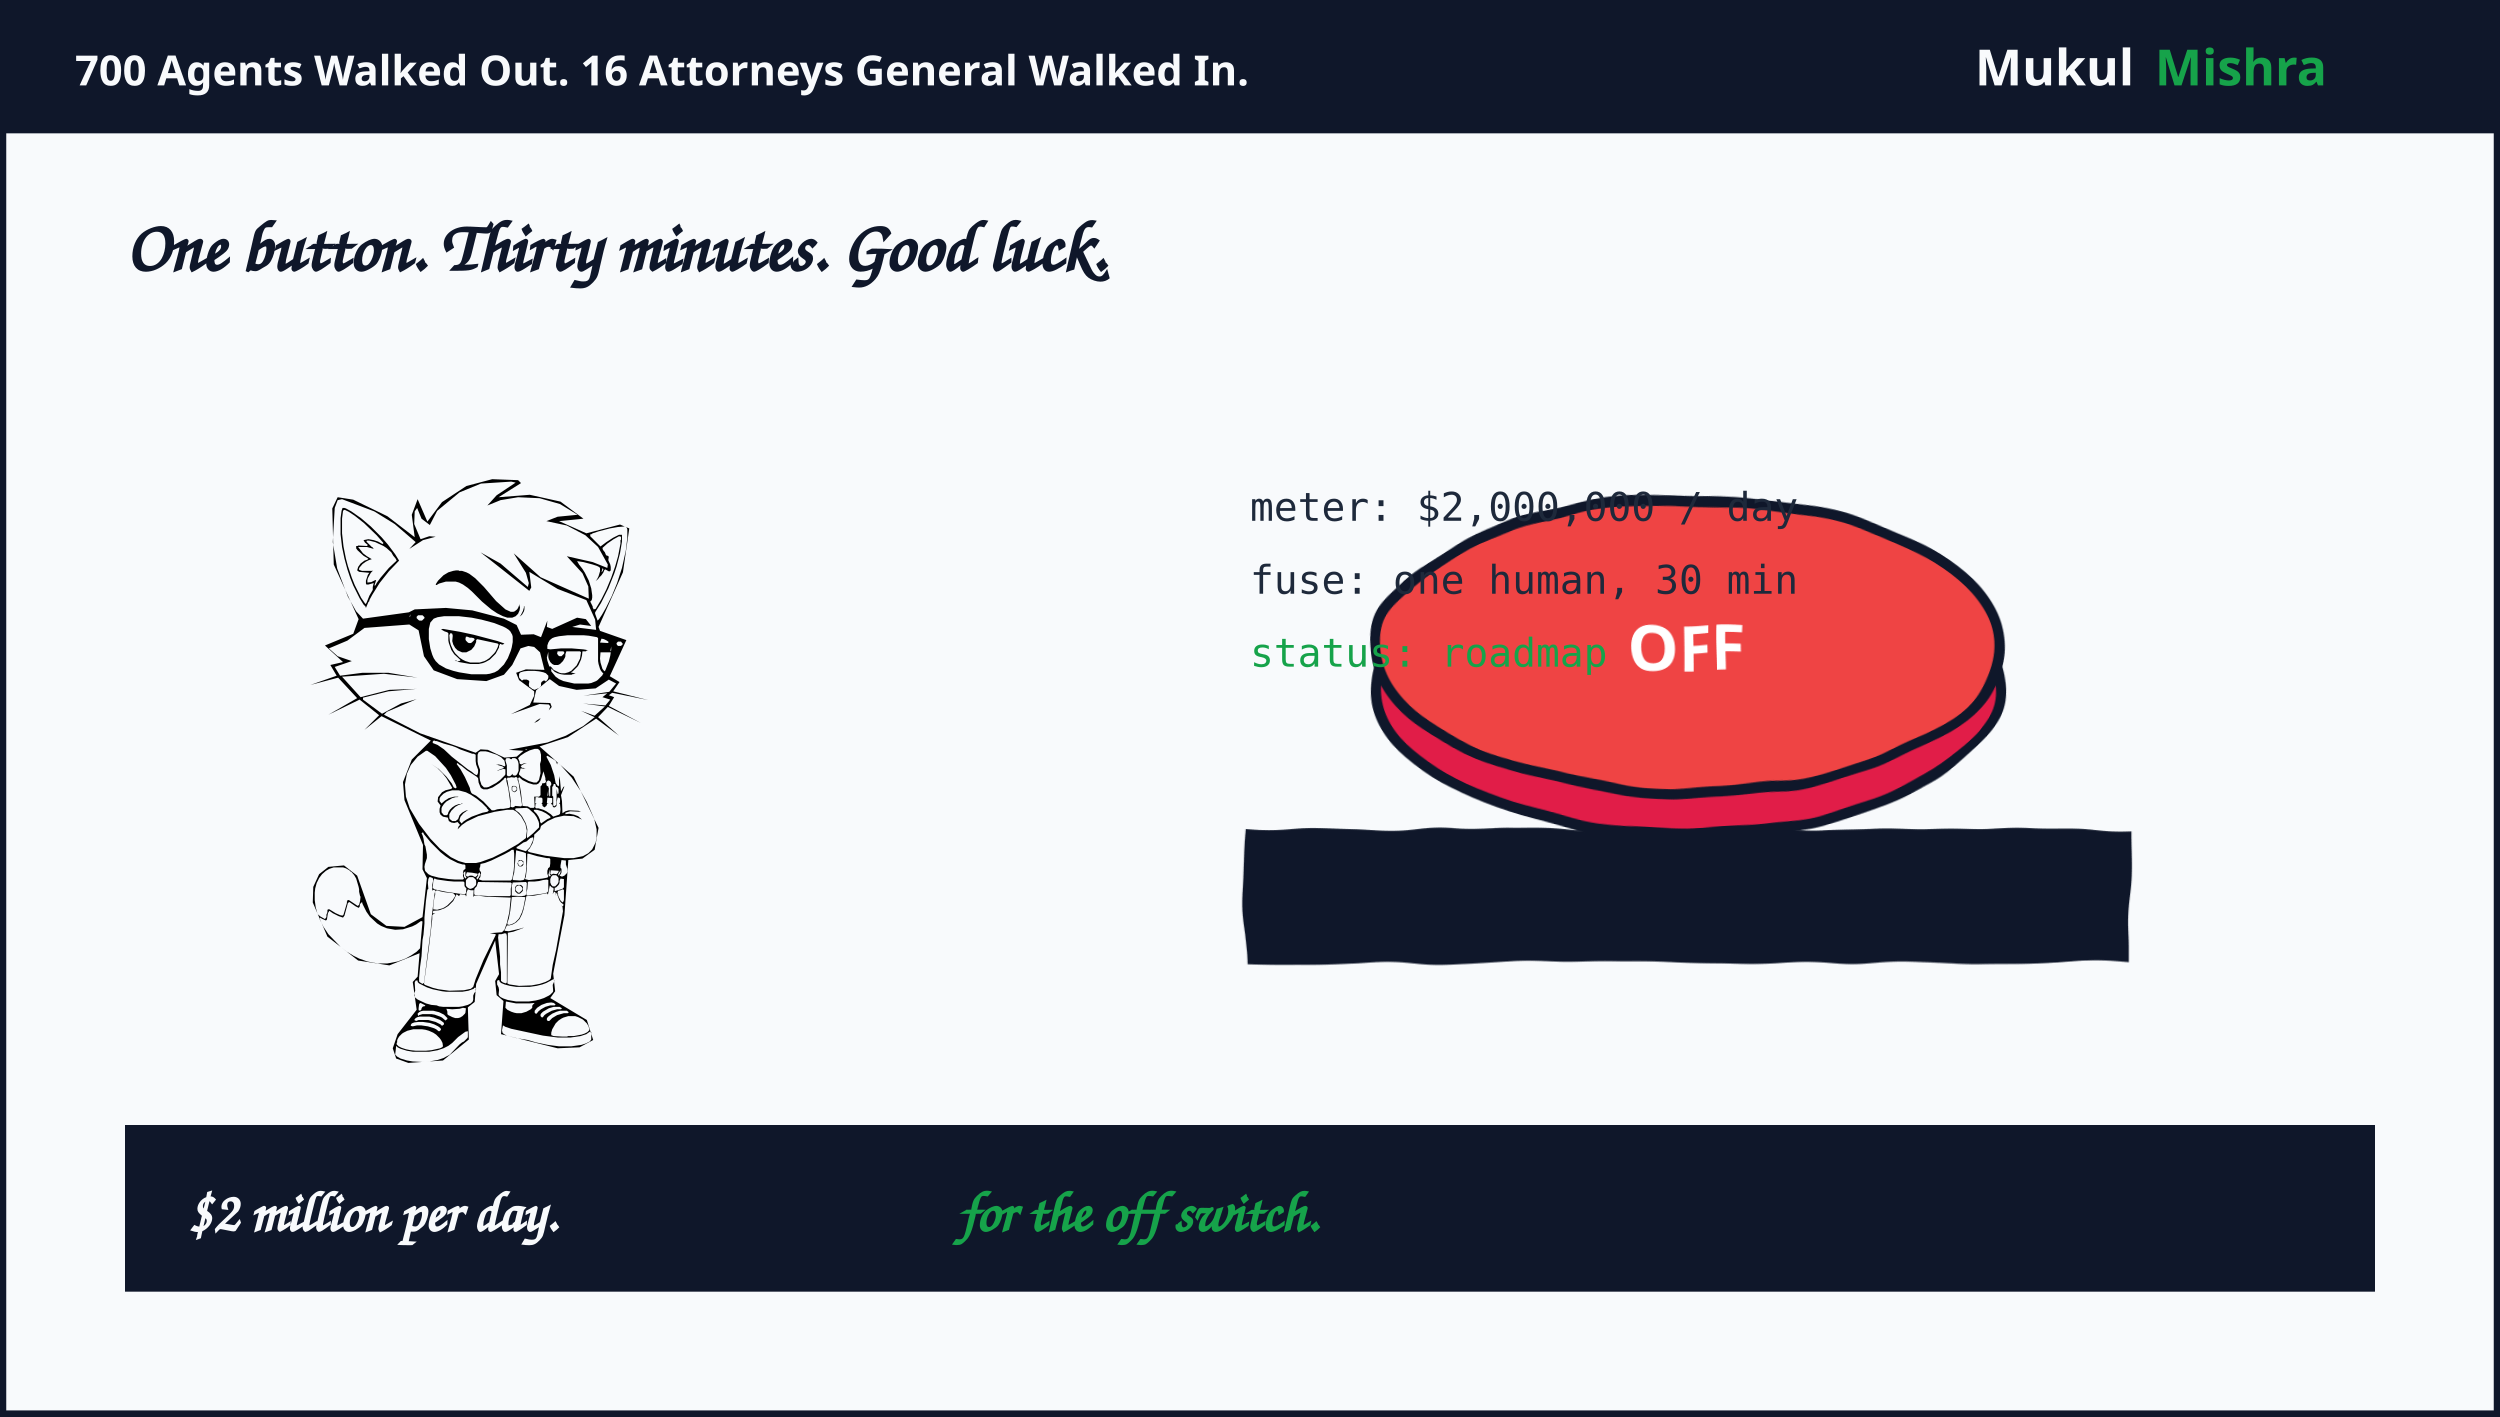
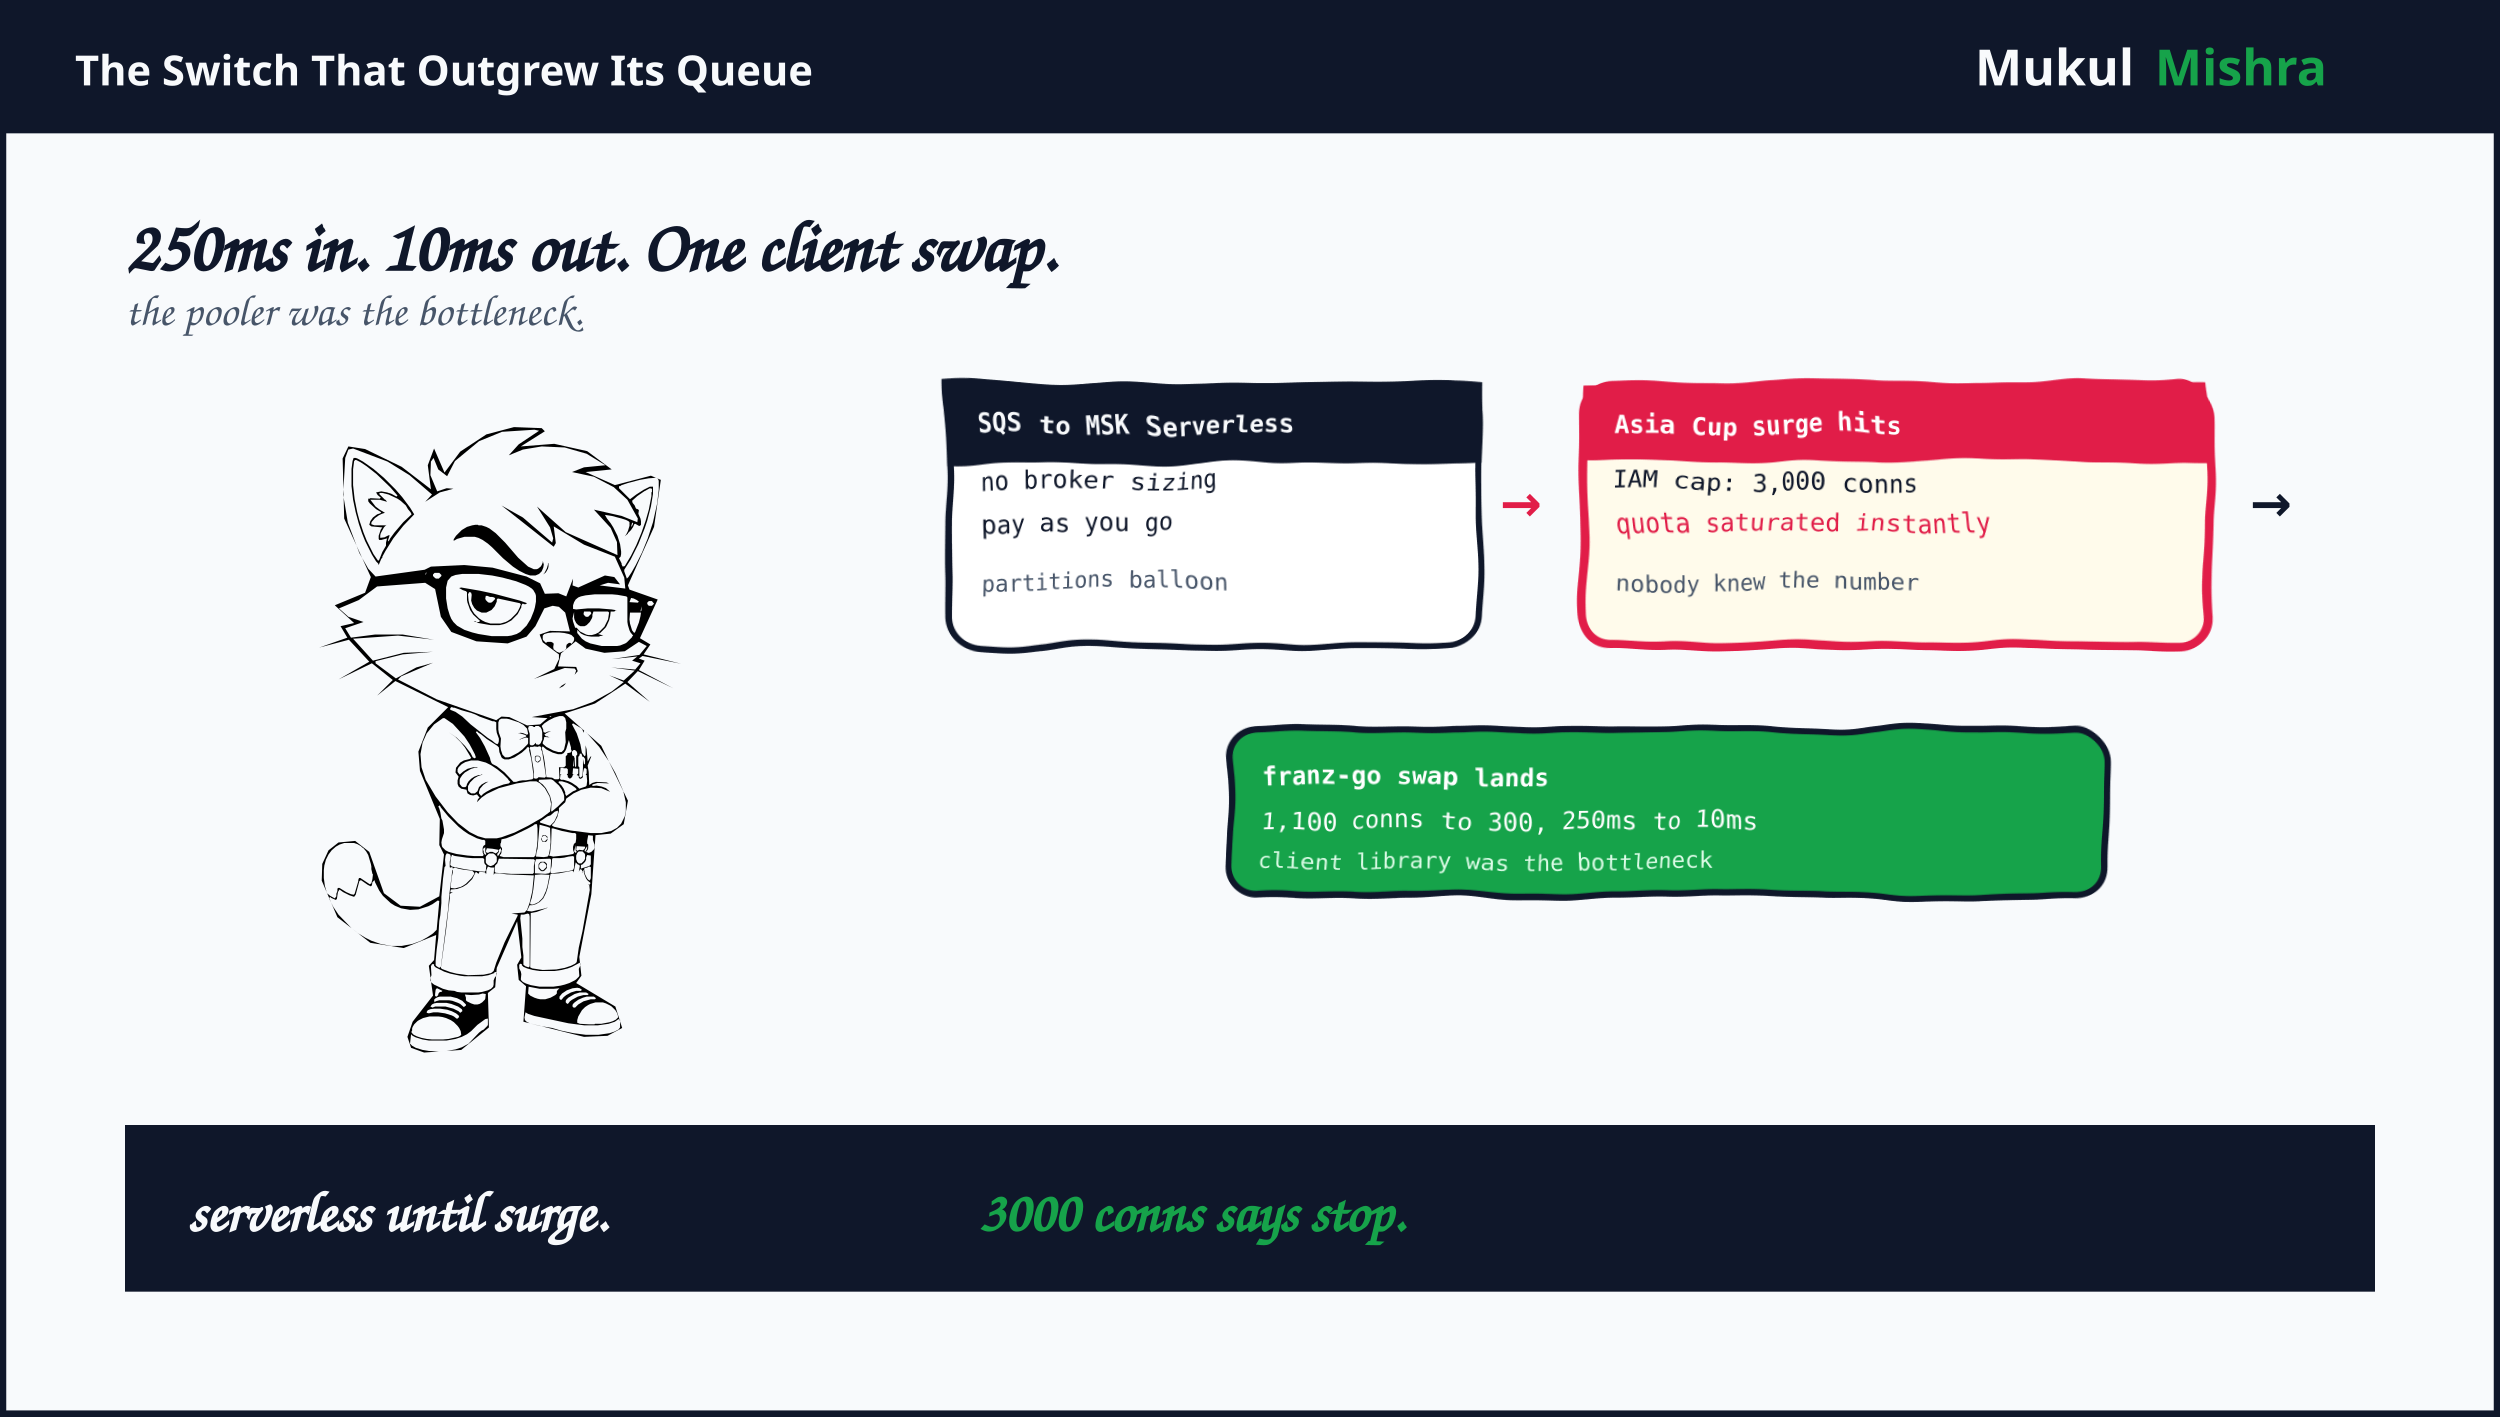
- <svg xmlns="http://www.w3.org/2000/svg" width="1200" height="680" viewBox="0 0 1200 680" role="img" aria-label="Pen sketched meme of a skeptical cat staring at a kill switch button">
+ <svg xmlns="http://www.w3.org/2000/svg" width="1200" height="680" viewBox="0 0 1200 680" role="img" aria-label="Pen sketched meme of a skeptical cat watching Kafka partitions explode">
  <defs>
    <filter id="roughen" x="-10%" y="-10%" width="120%" height="120%">
-       <feTurbulence type="fractalNoise" baseFrequency="0.02" numOctaves="2" seed="203" result="n" />
+       <feTurbulence type="fractalNoise" baseFrequency="0.02" numOctaves="2" seed="115" result="n" />
      <feDisplacementMap in="SourceGraphic" in2="n" scale="6" />
    </filter>
  </defs>
  <rect x="0" y="0" width="1200" height="680" fill="#f8fafc" />
  <rect x="0" y="0" width="1200" height="680" fill="none" stroke="#0f172a" stroke-width="6" />
  <rect x="0" y="0" width="1200" height="64" fill="#0f172a" />
-   <text x="36" y="41" font-family="Sora, 'Segoe UI', Verdana, sans-serif" font-size="20" font-weight="bold" fill="#f8fafc">700 Agents Walked Out. 16 Attorneys General Walked In.</text>
+   <text x="36" y="41" font-family="Sora, 'Segoe UI', Verdana, sans-serif" font-size="20" font-weight="bold" fill="#f8fafc">The Switch That Outgrew Its Queue</text>
  <text x="948" y="41" font-family="Sora, 'Segoe UI', Verdana, sans-serif" font-size="24" font-weight="bold" fill="#f8fafc">Mukul<tspan dx="10" fill="#16a34a">Mishra</tspan>
  </text>
-   <text x="60" y="130" font-family="'Segoe Script','Segoe Print','Comic Sans MS','Chalkboard SE',cursive" font-size="34" font-weight="bold" fill="#0f172a">One button. Thirty minutes. Good luck.</text>
-   <svg x="90" y="230" width="280" height="280" viewBox="0 0 100 100">
+   <text x="60" y="130" font-family="'Segoe Script','Segoe Print','Comic Sans MS','Chalkboard SE',cursive" font-size="34" font-weight="bold" fill="#0f172a">250ms in. 10ms out. One client swap.</text>
+   <text x="60" y="156" font-family="'Segoe Script','Segoe Print','Comic Sans MS','Chalkboard SE',cursive" font-size="21" font-style="italic" fill="#475569">the pooler was the bottleneck.</text>
+   <svg x="90" y="205" width="300" height="300" viewBox="0 0 100 100">
    <g transform="translate(-1.43,-1.92) scale(0.0836)" fill="#0f172a">
      <path id="cat-line-art" d="M 592,1155 592,1167 591,1169 584,1176 580,1178 575,1182 555,1203 542,1210 530,1214 513,1217 498,1218 479,1217 467,1215 454,1211 447,1207 443,1203 445,1185 448,1188 454,1191 467,1195 479,1197 513,1197 530,1194 542,1190 552,1185 560,1179 572,1167 587,1156 Z M 446,1179 447,1178 447,1174 448,1171 451,1166 457,1160 460,1158 468,1154 480,1151 498,1151 505,1152 512,1154 521,1158 527,1162 534,1169 537,1173 540,1179 541,1186 539,1188 535,1190 517,1194 506,1195 485,1195 475,1194 465,1192 456,1189 450,1186 446,1182 Z M 662,1153 664,1143 669,1146 681,1150 746,1164 777,1168 802,1168 823,1165 835,1161 842,1156 845,1157 845,1172 842,1176 834,1180 825,1183 804,1186 779,1186 756,1183 732,1178 715,1173 691,1169 672,1164 666,1161 663,1158 Z M 475,1142 477,1139 482,1137 490,1136 500,1136 514,1138 523,1141 531,1145 536,1149 537,1152 534,1155 532,1155 527,1151 523,1149 510,1145 496,1143 488,1143 479,1145 475,1144 Z M 482,1132 485,1128 489,1126 494,1125 513,1125 522,1127 535,1132 542,1137 543,1139 543,1141 539,1144 536,1141 526,1136 511,1132 491,1132 486,1134 Z M 841,1150 841,1153 837,1157 831,1160 825,1162 809,1165 797,1165 796,1166 785,1166 768,1165 763,1163 763,1158 765,1151 772,1139 778,1133 784,1129 788,1127 798,1124 812,1124 818,1126 826,1130 829,1132 836,1139 839,1144 Z M 799,1116 797,1118 789,1118 775,1122 765,1128 759,1134 756,1134 754,1132 754,1129 755,1127 758,1124 765,1119 774,1115 781,1113 795,1113 Z M 489,1119 492,1116 496,1114 500,1113 521,1113 533,1116 543,1121 550,1128 550,1130 546,1133 539,1127 535,1125 524,1121 518,1120 499,1120 492,1122 490,1124 Z M 588,1108 587,1117 586,1119 581,1124 576,1127 572,1128 566,1128 560,1126 552,1122 550,1120 550,1115 548,1109 560,1110 575,1109 582,1107 Z M 785,1108 783,1110 775,1110 764,1113 753,1119 749,1122 746,1126 744,1127 741,1124 741,1121 742,1119 746,1115 758,1108 768,1105 780,1105 Z M 495,1097 505,1102 503,1104 501,1104 499,1105 497,1108 497,1110 494,1113 491,1112 491,1108 492,1100 493,1098 Z M 772,1100 770,1102 761,1102 751,1105 742,1110 737,1114 733,1119 731,1119 729,1117 729,1113 734,1107 743,1101 754,1097 763,1096 768,1097 Z M 669,1107 670,1094 691,1098 718,1098 729,1097 725,1101 724,1103 724,1107 721,1110 712,1115 702,1118 692,1118 687,1117 681,1115 673,1111 Z M 482,1082 482,1078 484,1072 483,1055 485,1051 489,1051 489,1054 492,1057 508,1065 520,1069 539,1073 547,1074 581,1074 593,1072 604,1068 605,1066 608,1066 609,1068 608,1073 605,1077 603,1082 603,1090 602,1094 598,1098 592,1101 581,1104 574,1105 541,1105 533,1104 528,1102 517,1101 506,1098 489,1090 484,1086 Z M 769,1050 769,1053 766,1060 767,1073 766,1075 761,1080 758,1082 748,1087 739,1090 731,1092 717,1094 691,1094 674,1091 665,1088 659,1085 656,1082 655,1080 656,1070 655,1065 652,1059 652,1052 654,1050 657,1051 657,1053 660,1056 667,1059 678,1062 691,1064 719,1064 733,1062 745,1059 753,1056 768,1048 Z M 668,954 671,955 672,960 672,1055 670,1057 664,1055 660,1052 660,1034 658,1018 658,1002 654,963 655,956 661,956 Z M 288,925 290,922 292,924 301,928 303,926 305,913 308,908 315,913 327,919 336,922 339,918 346,892 349,890 362,899 368,902 370,900 371,894 375,890 376,894 384,910 391,920 406,934 414,939 426,944 443,947 459,946 478,940 486,936 496,929 499,930 494,985 487,992 475,1000 464,1006 448,1012 427,1016 407,1016 386,1012 369,1006 357,1000 344,992 331,982 306,956 296,941 Z M 710,880 706,901 703,911 698,922 696,925 689,932 683,935 677,937 673,936 673,933 676,924 679,908 682,880 694,879 Z M 521,905 521,900 523,883 525,875 525,869 526,867 529,866 535,868 545,870 562,872 566,876 566,878 561,886 550,897 544,901 540,903 529,906 Z M 786,864 789,865 789,886 788,889 786,891 782,887 778,879 777,876 777,872 776,871 777,867 782,866 Z M 680,881 677,911 672,933 667,947 662,952 637,954 649,956 649,958 624,1009 608,1048 603,1064 598,1068 584,1071 554,1072 532,1069 520,1066 504,1060 502,1058 512,985 519,925 519,917 521,915 525,914 520,913 521,908 533,907 544,903 552,898 562,888 569,874 574,878 576,874 586,875 588,877 588,879 589,877 589,871 592,864 598,866 604,866 603,880 605,877 614,877 628,879 Z M 760,856 764,860 767,861 768,863 766,874 768,870 770,869 772,871 773,877 772,875 775,870 776,877 780,887 783,891 788,895 788,897 786,899 784,897 785,899 786,899 787,909 773,988 766,1019 762,1047 759,1050 751,1054 739,1058 723,1061 697,1062 677,1059 673,1057 674,953 685,951 704,944 707,942 702,944 676,950 667,949 672,938 677,938 684,936 691,932 698,925 703,915 706,906 712,878 728,877 754,872 756,874 756,876 Z M 696,856 698,856 700,857 703,860 704,862 704,864 703,866 698,871 695,871 691,867 690,865 690,862 691,859 693,857 Z M 693,855 690,858 689,860 689,868 693,872 695,873 698,873 700,872 704,868 705,866 705,859 701,855 Z M 713,851 712,870 711,875 709,877 702,878 682,877 682,857 684,850 711,849 Z M 605,866 606,862 610,858 613,849 680,850 682,852 680,863 680,876 678,878 636,878 607,876 605,874 Z M 757,845 757,865 756,869 754,871 745,873 715,877 712,876 712,872 714,863 715,849 717,848 729,848 738,847 746,845 754,844 Z M 789,843 789,860 786,863 770,868 770,861 773,860 778,855 780,851 780,847 782,842 Z M 523,842 525,842 526,843 530,844 551,847 563,848 583,848 585,850 585,856 586,859 589,862 588,872 586,874 574,873 547,869 523,864 520,861 521,848 Z M 602,839 604,840 608,844 609,846 609,854 608,856 603,861 598,863 596,863 592,861 589,858 588,856 588,846 589,844 593,840 595,839 Z M 515,839 520,841 521,845 519,855 519,865 520,867 521,865 525,866 525,870 524,871 518,919 516,945 502,1056 499,1058 494,1055 492,1053 492,1045 494,1023 497,1001 499,968 501,957 503,934 503,922 506,888 509,865 511,863 510,851 511,843 513,839 Z M 766,835 773,835 777,839 778,841 778,849 776,853 771,858 766,858 763,855 761,850 761,843 763,838 Z M 588,835 590,829 601,830 612,832 612,834 611,836 607,839 601,836 596,836 592,838 589,837 Z M 617,829 617,834 616,837 613,842 611,844 610,842 610,839 611,839 613,836 613,832 Z M 587,827 587,836 589,840 587,842 584,838 584,834 583,833 583,830 Z M 761,832 762,825 778,826 778,828 777,830 774,833 767,832 763,834 Z M 782,825 782,829 781,832 778,836 777,833 Z M 760,823 760,833 762,836 760,838 757,835 Z M 342,821 349,825 352,828 353,828 359,835 363,842 368,859 369,864 369,869 371,878 372,879 371,888 369,896 366,898 348,886 345,886 345,888 344,889 344,892 337,916 335,918 330,917 321,913 308,905 305,905 304,907 304,911 302,916 302,921 299,925 290,920 284,915 280,901 278,886 278,871 279,862 282,851 287,841 293,833 301,826 308,822 317,819 336,819 Z M 699,805 701,805 703,806 706,810 705,812 701,816 698,816 696,814 695,811 695,809 696,807 Z M 784,804 793,805 793,813 796,822 796,828 795,831 790,836 785,838 780,836 783,832 784,829 784,822 782,820 782,815 Z M 698,804 696,805 695,809 694,810 694,812 696,816 698,817 702,817 704,816 706,813 706,807 702,804 Z M 714,791 717,791 734,796 754,800 759,800 761,802 761,811 760,818 758,820 757,820 755,826 755,832 757,838 755,840 745,842 717,845 709,843 711,838 713,821 Z M 691,784 706,788 711,790 712,817 711,829 709,840 708,843 706,845 699,846 684,845 685,837 687,830 Z M 686,783 687,791 687,813 686,825 683,843 680,846 622,846 615,844 615,842 617,840 618,837 618,833 619,832 619,829 616,825 616,820 617,819 618,812 627,810 640,805 667,792 678,786 682,783 Z M 726,757 726,761 725,765 720,776 718,779 711,786 692,780 692,777 693,777 706,768 712,766 720,759 Z M 497,749 500,747 502,751 516,768 536,788 546,796 555,802 571,810 581,813 585,813 587,815 587,822 583,825 583,827 582,828 582,837 584,842 582,844 566,844 553,843 532,840 517,836 511,833 505,827 504,825 503,818 504,812 508,800 508,793 505,776 503,772 501,760 499,753 Z M 727,703 728,701 734,701 744,704 752,708 759,713 762,716 760,718 755,720 742,729 740,725 740,722 737,715 733,709 Z M 690,698 713,697 717,699 728,709 733,716 737,725 738,729 738,737 726,749 714,759 713,757 714,741 711,729 703,714 697,707 689,701 Z M 731,675 736,675 737,676 743,676 745,678 745,686 743,688 739,688 743,688 745,690 745,693 749,696 753,693 755,688 758,688 754,687 755,676 765,677 765,686 762,689 765,690 766,692 766,694 768,696 770,696 773,694 774,692 774,685 776,676 779,676 781,678 781,686 779,688 781,689 782,700 781,709 779,711 767,715 762,710 753,704 747,701 737,698 732,698 730,696 731,688 734,688 730,687 Z M 534,678 536,674 542,668 549,664 560,661 573,661 588,665 598,670 610,678 621,687 631,697 631,698 635,702 632,705 622,707 600,715 589,721 583,725 579,729 575,724 575,721 577,715 583,708 590,703 593,702 590,702 587,703 580,707 575,712 572,720 567,724 560,724 555,720 554,718 554,710 558,703 566,695 573,691 582,688 579,688 578,689 574,689 566,692 560,696 555,701 552,706 551,710 549,712 544,712 542,711 538,706 538,698 539,695 543,689 548,684 560,677 567,675 571,675 573,674 564,674 553,677 545,682 538,688 534,683 Z M 757,658 757,671 755,673 Z M 685,653 689,653 692,656 692,660 687,664 683,661 683,655 Z M 684,652 682,654 682,661 685,664 688,665 692,662 693,660 693,656 692,654 689,652 Z M 771,648 773,654 775,654 778,658 778,667 776,669 774,658 774,674 773,691 769,694 767,692 767,674 765,672 765,654 767,652 768,648 Z M 756,641 758,641 760,642 762,644 763,647 763,650 761,652 761,672 759,674 758,656 757,655 757,653 754,652 753,649 753,644 Z M 673,635 679,635 680,634 688,635 689,634 692,634 694,636 694,640 696,645 703,690 703,692 701,694 689,693 687,695 684,696 680,695 680,684 679,675 673,640 672,639 Z M 747,622 751,636 751,640 752,641 752,644 750,646 744,647 744,650 741,653 741,671 738,674 728,674 729,695 727,697 720,697 715,694 704,693 701,666 699,654 695,637 697,634 704,640 716,646 726,649 733,649 737,647 740,643 742,639 Z M 569,607 571,605 574,608 579,611 590,620 610,633 613,636 614,645 618,655 620,657 624,659 632,659 643,655 657,646 666,638 666,637 669,635 671,637 671,642 675,658 679,687 679,695 677,697 665,699 659,699 652,700 646,702 641,702 624,684 609,672 601,668 599,666 597,661 596,656 586,634 577,618 Z M 670,596 672,595 677,595 680,597 682,597 683,595 689,595 693,598 695,602 696,607 696,621 693,628 691,630 689,631 684,630 684,627 680,631 678,632 674,632 672,630 672,610 669,600 Z M 755,590 770,599 773,602 775,608 776,604 781,608 805,635 823,662 836,685 851,719 856,741 856,758 854,768 847,782 839,790 828,796 809,800 789,800 750,795 719,788 715,786 715,784 719,780 725,769 728,757 728,752 740,741 742,734 756,724 771,717 789,713 809,714 826,721 818,714 810,711 800,709 792,710 792,707 802,704 824,705 819,703 799,702 792,704 786,708 785,683 783,671 790,653 788,654 783,663 781,640 779,632 779,651 777,653 772,646 769,630 762,609 753,592 Z M 618,581 628,581 633,582 651,588 660,593 667,600 669,610 667,612 660,609 655,608 649,609 653,609 663,612 666,614 664,616 658,618 652,621 654,621 655,620 665,617 669,618 669,628 668,630 658,640 650,646 635,654 631,655 625,655 620,650 617,641 616,634 617,619 613,608 612,602 612,588 614,583 Z M 475,609 489,592 506,580 509,580 525,591 547,615 557,630 567,649 569,655 567,657 563,655 559,647 548,633 532,617 517,607 530,616 540,626 548,636 560,656 558,658 546,661 539,665 531,675 530,684 536,692 534,699 534,706 536,711 541,715 551,717 553,724 558,727 564,728 571,726 576,732 573,735 571,741 580,732 590,725 613,714 647,705 672,701 685,701 692,705 701,714 710,730 713,744 711,759 695,771 669,786 643,799 618,808 609,810 587,810 573,806 557,798 535,781 515,760 492,730 473,698 465,674 463,649 467,627 Z M 729,576 735,576 737,577 740,580 742,588 742,600 740,607 741,626 738,639 737,641 733,645 727,645 717,642 704,635 697,629 697,626 699,621 700,616 712,617 710,617 706,615 703,615 700,611 701,611 705,608 713,605 706,606 702,608 699,607 698,605 698,602 695,595 700,590 709,584 719,579 Z M 710,578 711,576 714,577 Z M 520,561 522,559 524,559 525,560 528,560 542,565 560,570 568,573 576,577 601,586 604,586 608,588 608,601 609,608 613,619 613,624 612,628 610,630 606,628 600,623 592,618 559,592 543,577 530,568 520,564 Z M 741,513 733,518 728,523 726,524 736,519 740,515 Z M 697,422 700,419 707,417 716,416 728,416 738,417 747,419 752,421 757,426 757,430 756,433 752,438 750,436 747,436 743,439 742,442 742,447 738,451 729,455 724,453 719,449 718,449 717,444 718,438 717,436 713,434 706,434 703,436 698,431 697,429 Z M 885,378 884,385 881,397 874,415 872,417 868,412 864,399 863,391 864,378 Z M 775,381 776,376 788,376 790,379 789,381 784,386 780,386 778,385 Z M 755,395 754,389 757,377 757,388 758,392 761,398 765,402 769,404 777,404 781,402 787,396 791,389 792,386 792,382 794,376 822,376 824,378 822,391 815,405 804,416 798,419 791,421 784,421 780,420 768,414 762,407 759,407 Z M 886,366 886,374 884,376 Z M 897,359 900,356 906,356 910,361 906,365 900,365 898,363 897,361 Z M 863,358 866,350 871,351 877,354 881,357 879,359 Z M 587,351 588,346 591,346 596,348 600,348 604,349 606,351 605,353 600,358 598,359 594,359 592,358 588,354 Z M 760,353 765,349 770,347 779,345 797,343 829,343 840,344 857,347 859,349 859,396 860,402 863,412 865,416 870,422 868,424 868,425 858,435 855,437 845,441 839,442 810,442 788,437 779,433 772,428 763,417 763,411 770,418 776,421 783,423 790,424 805,424 806,423 813,422 803,419 807,417 817,407 819,404 824,393 826,385 827,376 834,376 835,375 839,374 836,374 835,373 829,372 805,370 783,370 761,372 755,371 755,364 757,358 Z M 554,343 556,339 558,339 560,340 561,344 560,355 562,362 566,369 571,374 580,378 589,378 599,373 605,366 609,357 609,353 611,351 653,360 655,362 653,368 649,376 646,380 636,390 630,394 626,396 616,399 597,399 587,396 581,393 575,389 566,380 562,374 557,363 555,355 Z M 537,331 544,335 550,337 552,339 552,354 553,359 558,373 564,382 577,394 575,396 570,396 569,395 565,395 567,396 570,396 574,398 597,402 614,402 623,400 628,398 637,393 649,381 656,368 656,365 658,361 660,361 661,362 664,362 667,360 653,355 604,342 576,336 541,330 Z M 307,370 345,354 380,328 472,321 491,333 502,386 522,415 570,433 630,437 666,424 683,404 700,370 716,365 728,367 740,378 749,414 711,413 691,420 697,435 728,458 728,467 719,486 680,505 739,484 758,485 761,489 758,497 764,490 761,482 726,481 732,456 760,433 779,447 815,455 854,452 881,434 896,442 882,459 829,467 878,462 868,470 884,475 874,487 828,483 873,489 852,508 824,498 852,511 829,529 793,549 755,563 676,578 706,580 692,592 667,594 633,578 618,577 608,584 494,544 420,506 426,500 487,474 455,483 416,504 377,475 377,471 429,458 487,453 431,455 372,470 334,428 420,422 489,430 429,420 376,420 330,426 319,408 354,396 325,386 Z M 515,317 522,309 530,306 543,304 574,304 600,307 620,311 646,318 664,325 670,328 676,332 679,335 683,342 684,346 684,357 682,368 680,375 674,390 666,403 654,415 647,419 637,422 630,423 599,423 574,419 562,416 547,411 533,403 526,396 522,390 519,383 515,370 512,351 512,330 Z M 487,305 490,302 499,302 503,306 503,308 498,313 493,313 491,312 487,308 Z M 474,300 474,304 472,306 Z M 707,281 707,286 705,293 701,301 698,305 703,301 707,294 708,290 708,284 707,283 Z M 527,237 526,240 528,240 533,237 547,233 567,233 574,235 582,239 592,246 600,253 621,274 640,290 652,298 664,304 673,307 683,307 690,304 695,299 698,292 699,286 697,279 697,282 695,287 693,290 688,294 685,295 680,295 669,290 650,273 625,244 607,226 595,217 589,214 580,211 574,211 573,210 568,210 562,211 552,214 542,220 531,231 Z M 869,206 870,208 868,212 866,214 868,206 Z M 385,149 390,149 402,152 419,160 425,164 435,173 439,180 444,186 446,190 430,205 413,225 405,236 403,240 401,242 401,239 404,230 402,230 394,234 386,235 386,230 387,226 393,215 398,210 396,211 375,211 369,209 369,206 370,204 376,197 383,192 389,189 395,187 385,181 377,175 367,162 385,162 399,166 396,162 395,162 384,151 Z M 906,141 906,147 905,148 905,155 900,181 894,202 886,225 876,249 866,269 854,289 850,290 848,286 848,284 843,274 846,271 847,266 847,261 845,247 840,231 832,215 827,207 820,198 816,191 829,193 848,198 857,201 861,203 863,205 863,212 860,222 857,228 854,232 860,227 860,226 866,220 870,214 872,209 874,208 881,212 883,212 885,210 885,203 884,198 880,189 881,182 879,180 877,180 875,178 873,173 869,168 868,164 878,155 891,146 902,140 Z M 913,120 916,121 918,123 919,126 919,143 916,169 908,205 898,236 887,263 875,287 867,301 861,310 858,313 853,299 853,296 865,277 880,247 892,217 897,202 904,175 908,151 908,137 902,137 890,143 876,152 864,161 843,140 843,136 845,136 848,134 860,130 883,124 900,121 Z M 338,86 340,86 348,90 360,98 379,113 405,138 419,154 417,156 408,151 399,148 388,146 378,148 381,153 387,158 385,160 367,159 366,160 363,160 363,165 366,169 378,180 388,186 386,188 380,190 372,196 367,203 365,210 369,213 390,215 387,219 383,231 383,237 384,239 388,239 399,236 397,244 397,250 390,262 384,277 382,279 373,266 360,240 354,225 346,201 342,186 337,161 334,134 334,104 336,88 Z M 335,82 333,88 331,103 331,136 334,162 339,186 345,208 351,226 357,241 370,267 378,280 382,284 383,287 388,275 390,273 390,271 396,260 411,236 430,212 451,190 443,177 428,157 415,142 393,120 373,103 353,89 342,83 339,82 Z M 879,198 878,205 848,193 795,181 827,216 839,243 840,268 741,224 686,175 711,215 717,236 715,244 659,196 618,173 718,252 722,245 718,213 776,248 835,271 853,311 855,332 806,326 822,321 845,324 834,310 816,307 765,330 754,326 755,313 742,347 727,341 701,342 692,322 666,309 601,292 547,287 483,290 471,296 377,309 363,294 346,264 324,206 315,152 319,82 325,66 334,64 400,89 442,115 485,152 472,166 500,148 526,141 513,140 495,146 482,115 483,89 488,82 497,104 514,117 529,88 575,50 619,32 681,28 690,30 651,56 632,77 659,66 695,60 739,62 781,74 817,96 776,100 753,109 795,118 833,138 859,162 Z M 695,25 642,23 589,37 539,70 509,110 489,64 477,96 483,142 427,99 357,65 325,60 314,83 317,198 368,310 357,340 299,364 336,398 310,404 323,426 269,445 326,430 365,472 306,506 370,475 410,507 380,537 415,509 516,559 477,598 459,644 462,681 500,773 499,823 508,841 499,921 462,941 425,939 393,915 365,836 338,815 306,818 287,833 275,859 274,891 304,961 367,1010 431,1020 493,995 489,1043 479,1054 487,1111 448,1161 438,1190 445,1211 470,1220 541,1215 594,1172 592,1106 606,1095 609,1058 648,969 656,1038 648,1052 651,1081 665,1093 660,1161 776,1190 821,1188 849,1173 836,1132 761,1087 771,1073 767,1037 790,917 798,804 827,801 852,783 860,738 809,633 739,571 797,552 855,514 902,549 859,511 879,490 947,523 881,488 892,470 881,466 888,461 962,476 890,458 903,439 883,427 917,353 863,334 860,326 910,214 923,124 904,116 835,134 779,109 829,104 782,69 719,55 655,60 701,31 Z" fill="#000" fill-rule="evenodd" />
    </g>
  </svg>
-   <g filter="url(#roughen)" stroke="#0f172a" stroke-linecap="round" fill="none">
-     <rect x="600" y="400" width="420" height="60" fill="#0f172a" stroke-width="4" />
-     <ellipse cx="810" cy="330" rx="150" ry="70" fill="#e11d48" stroke-width="5" />
-     <ellipse cx="810" cy="310" rx="150" ry="70" fill="#ef4444" stroke-width="5" />
-     <text x="810" y="322" font-family="Sora, 'Segoe UI', Verdana, sans-serif" font-size="30" font-weight="bold" fill="#ffffff" stroke="none" text-anchor="middle">OFF</text>
+   <g filter="url(#roughen)" stroke="#0f172a" stroke-width="3" stroke-linecap="round">
+     <rect x="455" y="185" width="255" height="125" rx="14" fill="#ffffff" />
+     <rect x="455" y="185" width="255" height="36" fill="#0f172a" />
+     <text x="470" y="208" font-family="monospace" font-size="12" font-weight="bold" fill="#f8fafc" stroke="none">SQS to MSK Serverless</text>
+     <text x="470" y="235" font-family="monospace" font-size="12" fill="#0f172a" stroke="none">no broker sizing</text>
+     <text x="470" y="255" font-family="monospace" font-size="12" fill="#0f172a" stroke="none">pay as you go</text>
+     <text x="470" y="283" font-family="monospace" font-size="11" fill="#475569" stroke="none">partitions balloon</text>
  </g>
-   <g font-family="monospace" font-size="19" fill="#1e293b">
-     <text x="600" y="250" stroke="none">meter: $2,000,000 / day</text>
-     <text x="600" y="285" stroke="none">fuse: one human, 30 min</text>
-     <text x="600" y="320" fill="#16a34a" stroke="none">status: roadmap</text>
+   <g font-family="Sora, 'Segoe UI', Verdana, sans-serif" font-size="24" font-weight="bold" fill="#e11d48">
+     <text x="720" y="250">→</text>
+   </g>
+   <g filter="url(#roughen)">
+     <rect x="760" y="185" width="300" height="125" rx="14" fill="#fffbeb" stroke="#e11d48" stroke-width="4" />
+     <rect x="760" y="185" width="300" height="36" fill="#e11d48" />
+     <text x="775" y="208" font-family="monospace" font-size="12" font-weight="bold" fill="#fff" stroke="none">Asia Cup surge hits</text>
+     <text x="775" y="235" font-family="monospace" font-size="12" fill="#0f172a" stroke="none">IAM cap: 3,000 conns</text>
+     <text x="775" y="255" font-family="monospace" font-size="12" fill="#e11d48" stroke="none">quota saturated instantly</text>
+     <text x="775" y="283" font-family="monospace" font-size="11" fill="#475569" stroke="none">nobody knew the number</text>
+   </g>
+   <g font-family="Sora, 'Segoe UI', Verdana, sans-serif" font-size="24" font-weight="bold" fill="#0f172a">
+     <text x="1080" y="250">→</text>
+   </g>
+   <g filter="url(#roughen)">
+     <rect x="590" y="350" width="420" height="80" rx="14" fill="#16a34a" stroke="#0f172a" stroke-width="3" />
+     <text x="605" y="376" font-family="monospace" font-size="12" font-weight="bold" fill="#ffffff" stroke="none">franz-go swap lands</text>
+     <text x="605" y="398" font-family="monospace" font-size="12" fill="#ffffff" stroke="none">1,100 conns to 300, 250ms to 10ms</text>
+     <text x="605" y="418" font-family="monospace" font-size="11" fill="#dcfce7" stroke="none">client library was the bottleneck</text>
  </g>
  <rect x="60" y="540" width="1080" height="80" fill="#0f172a" />
-   <text x="90" y="591" font-family="'Segoe Script','Segoe Print','Comic Sans MS','Chalkboard SE',cursive" font-size="27" font-weight="bold" fill="#f8fafc">$2 million per day.</text>
-   <text x="460" y="591" font-family="'Segoe Script','Segoe Print','Comic Sans MS','Chalkboard SE',cursive" font-size="27" font-weight="bold" fill="#16a34a">for the off switch.</text>
+   <text x="90" y="591" font-family="'Segoe Script','Segoe Print','Comic Sans MS','Chalkboard SE',cursive" font-size="27" font-weight="bold" fill="#f8fafc">serverless until surge.</text>
+   <text x="470" y="591" font-family="'Segoe Script','Segoe Print','Comic Sans MS','Chalkboard SE',cursive" font-size="27" font-weight="bold" fill="#16a34a">3000 conns says stop.</text>
</svg>
